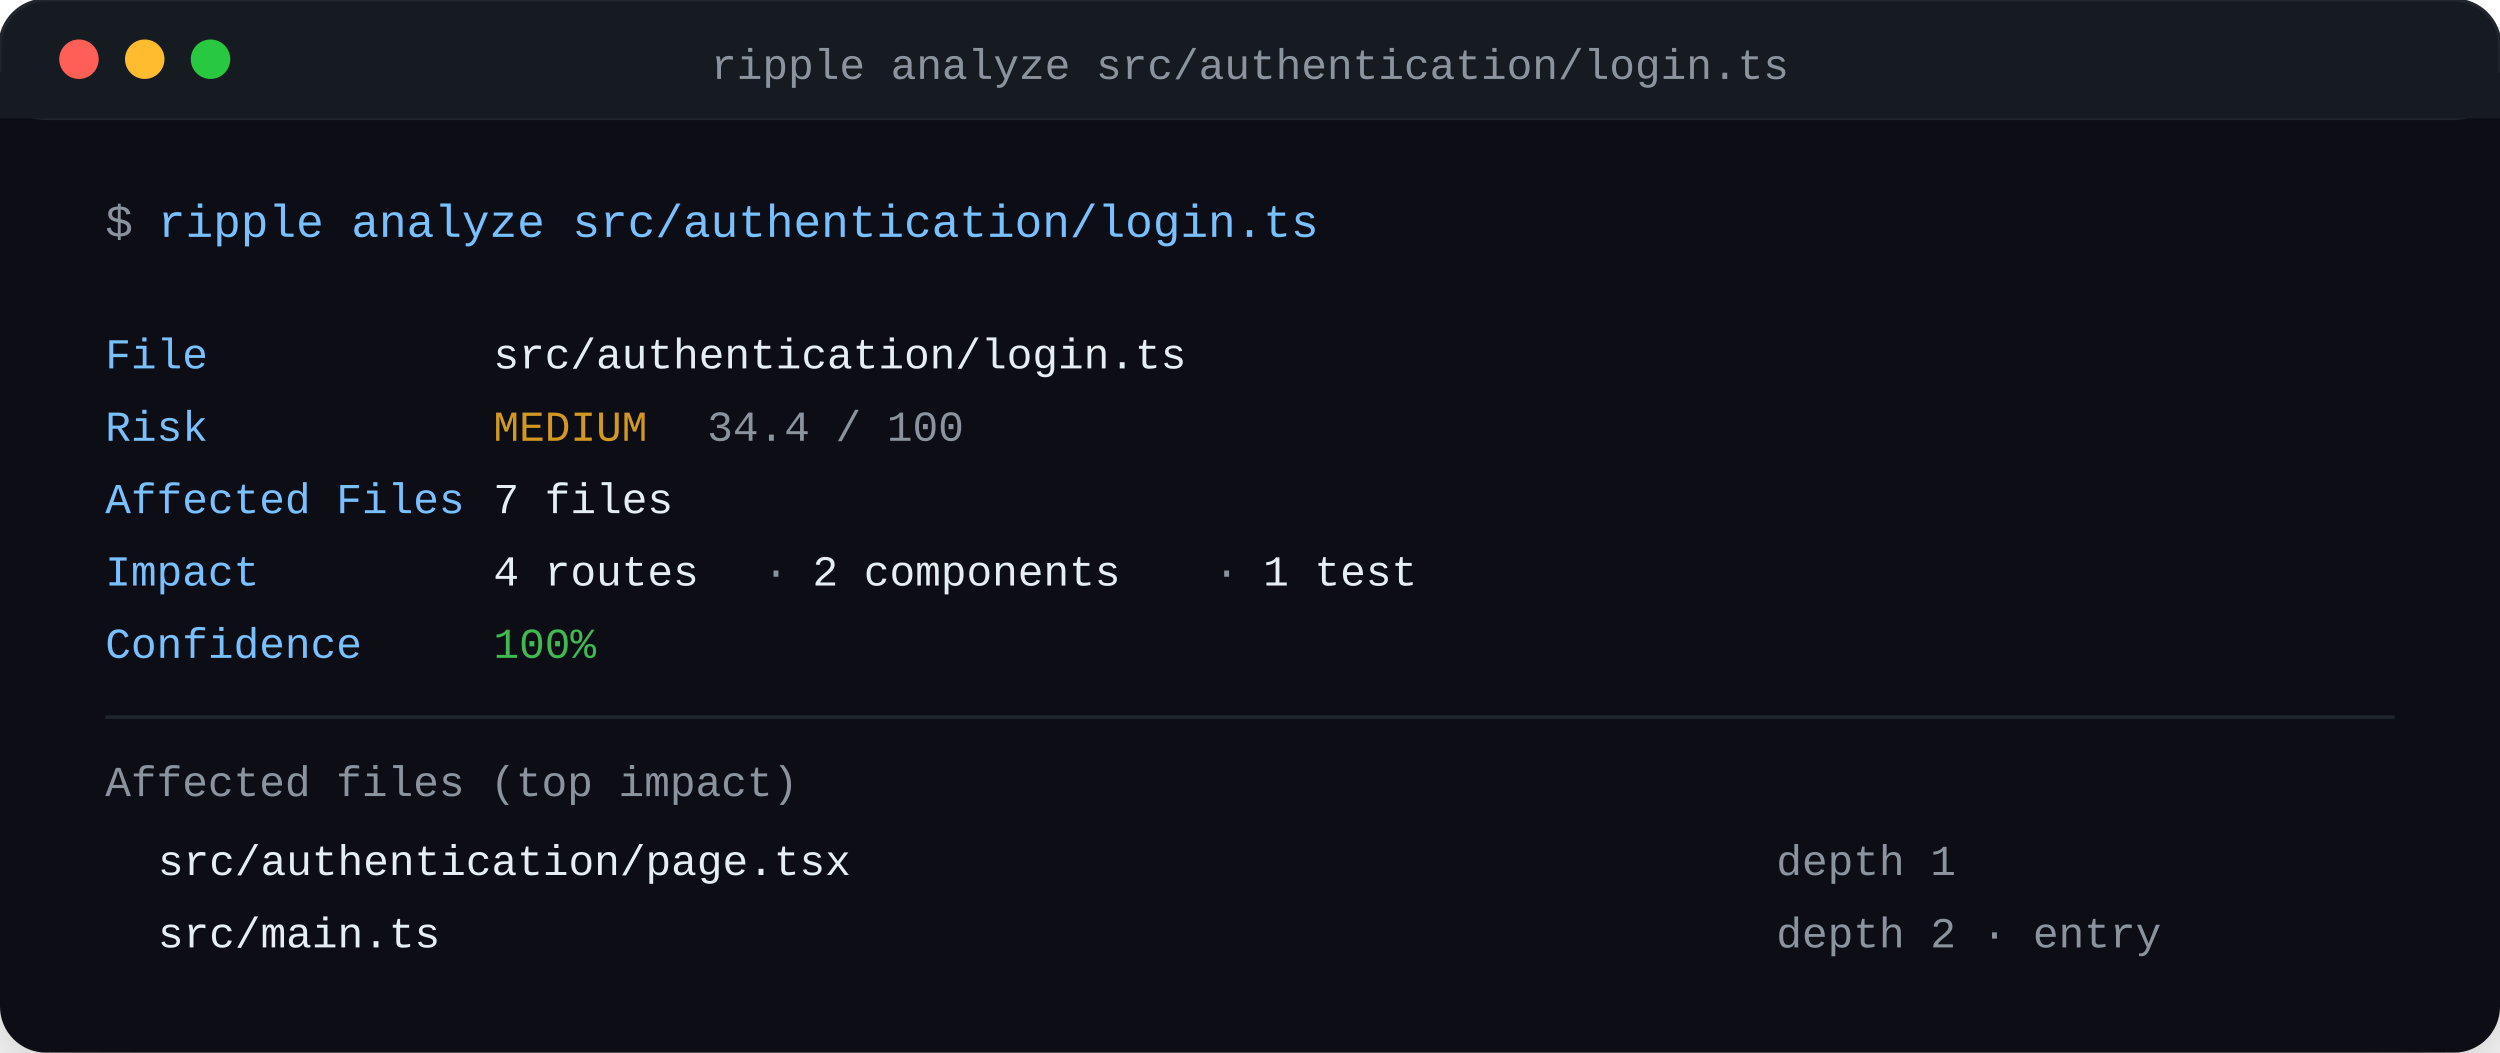
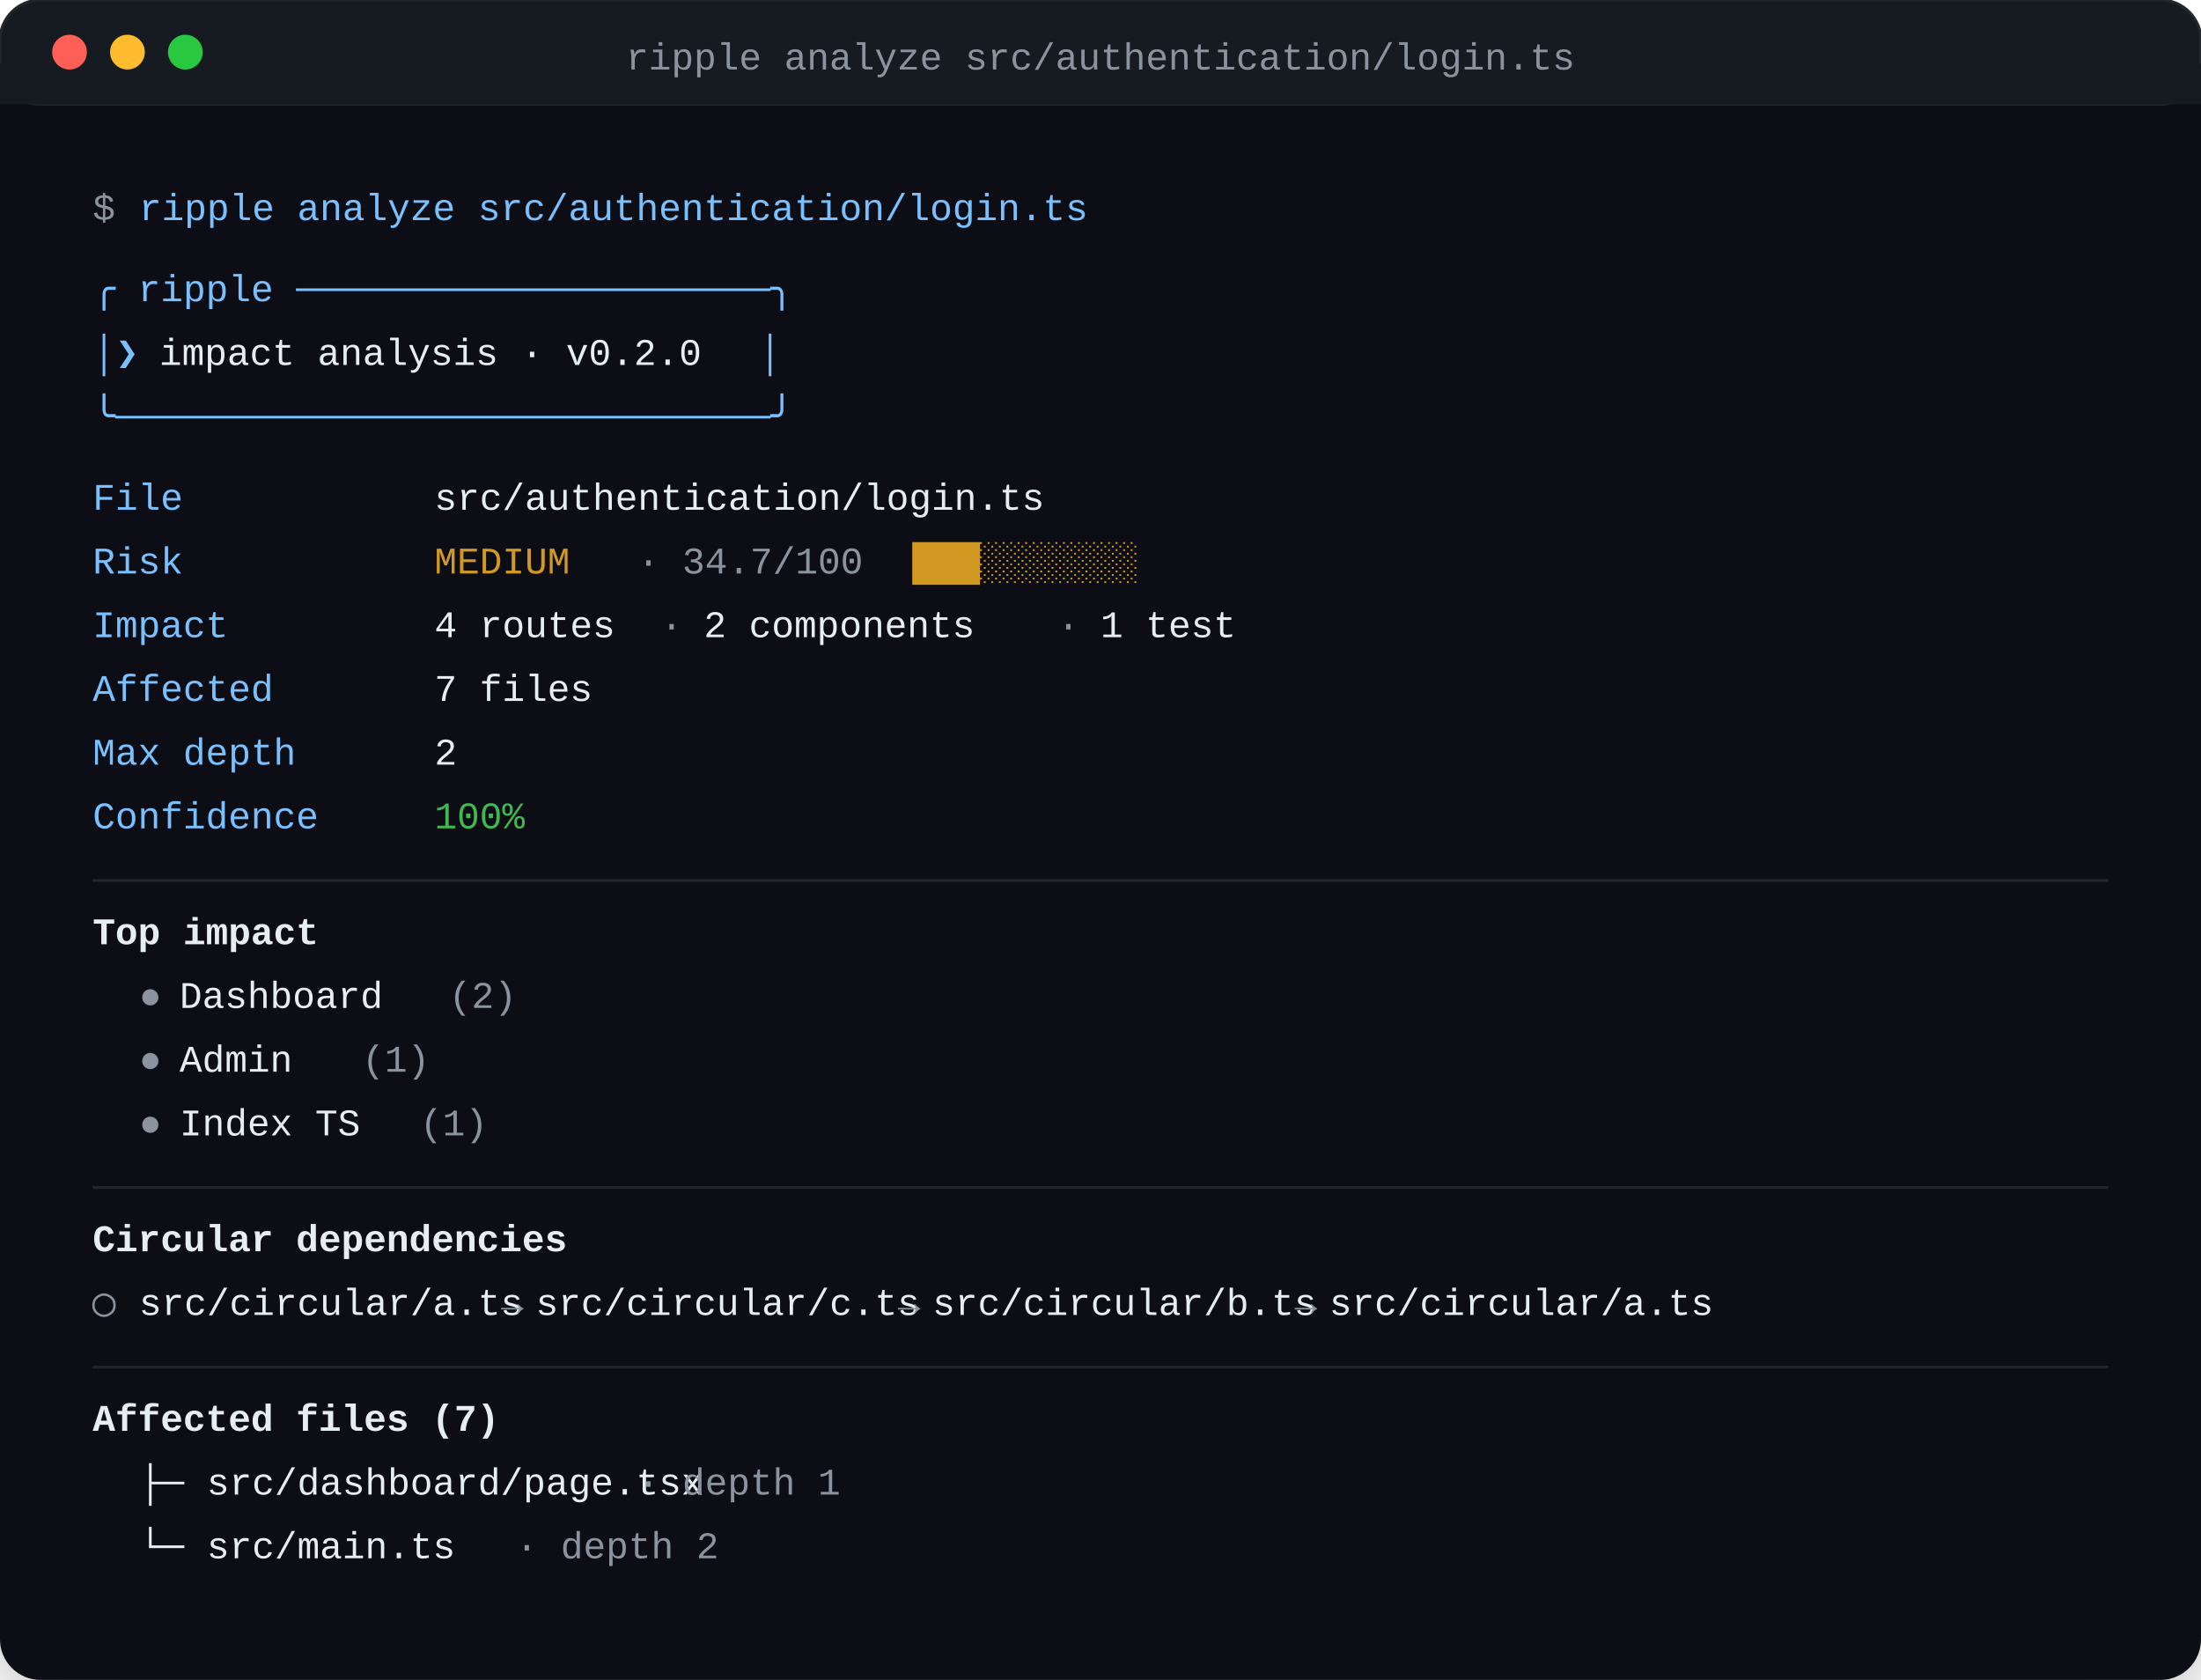
- <svg xmlns="http://www.w3.org/2000/svg" width="760" height="320" viewBox="0 0 760 320" role="img" aria-labelledby="title desc">
+ <svg xmlns="http://www.w3.org/2000/svg" width="760" height="580" viewBox="0 0 760 580" role="img" aria-labelledby="title desc">
  <defs>
    <linearGradient id="bg" x1="0" y1="0" x2="0" y2="1">
      <stop offset="0" stop-color="#0d1117" />
      <stop offset="1" stop-color="#0a0e14" />
    </linearGradient>
    <filter id="glow" x="-20%" y="-20%" width="140%" height="140%">
      <feDropShadow dx="0" dy="8" stdDeviation="24" flood-color="#000000" flood-opacity="0.55" />
    </filter>
  </defs>
-   <rect x="0" y="0" width="760" height="320" rx="14" fill="url(#bg)" filter="url(#glow)" />
+   <rect x="0" y="0" width="760" height="580" rx="14" fill="url(#bg)" filter="url(#glow)" />
  <rect x="0" y="0" width="760" height="36" rx="14" fill="#161b22" stroke="#21262d" />
  <rect x="0" y="22" width="760" height="14" fill="#161b22" />
  <circle cx="24" cy="18" r="6" fill="#ff5f57" />
  <circle cx="44" cy="18" r="6" fill="#febc2e" />
  <circle cx="64" cy="18" r="6" fill="#28c840" />
  <text x="380" y="24" text-anchor="middle" font-family="SFMono-Regular, Consolas, 'Liberation Mono', Menlo, monospace" font-size="13" fill="#8b949e">ripple analyze src/authentication/login.ts</text>
-   <text x="32" y="72" font-family="SFMono-Regular, Consolas, 'Liberation Mono', Menlo, monospace" font-size="14" fill="#8b949e">$</text>
-   <text x="48" y="72" font-family="SFMono-Regular, Consolas, 'Liberation Mono', Menlo, monospace" font-size="14" fill="#79c0ff">ripple analyze src/authentication/login.ts</text>
-   <text x="32" y="112" font-family="SFMono-Regular, Consolas, 'Liberation Mono', Menlo, monospace" font-size="13" fill="#79c0ff">File</text>
-   <text x="150" y="112" font-family="SFMono-Regular, Consolas, 'Liberation Mono', Menlo, monospace" font-size="13" fill="#e6edf3">src/authentication/login.ts</text>
-   <text x="32" y="134" font-family="SFMono-Regular, Consolas, 'Liberation Mono', Menlo, monospace" font-size="13" fill="#79c0ff">Risk</text>
-   <text x="150" y="134" font-family="SFMono-Regular, Consolas, 'Liberation Mono', Menlo, monospace" font-size="13" fill="#d29922">MEDIUM</text>
-   <text x="215" y="134" font-family="SFMono-Regular, Consolas, 'Liberation Mono', Menlo, monospace" font-size="13" fill="#8b949e">34.4 / 100</text>
-   <text x="32" y="156" font-family="SFMono-Regular, Consolas, 'Liberation Mono', Menlo, monospace" font-size="13" fill="#79c0ff">Affected Files</text>
-   <text x="150" y="156" font-family="SFMono-Regular, Consolas, 'Liberation Mono', Menlo, monospace" font-size="13" fill="#e6edf3">7 files</text>
-   <text x="32" y="178" font-family="SFMono-Regular, Consolas, 'Liberation Mono', Menlo, monospace" font-size="13" fill="#79c0ff">Impact</text>
-   <text x="150" y="178" font-family="SFMono-Regular, Consolas, 'Liberation Mono', Menlo, monospace" font-size="13" fill="#e6edf3">4 routes</text>
-   <text x="232" y="178" font-family="SFMono-Regular, Consolas, 'Liberation Mono', Menlo, monospace" font-size="13" fill="#8b949e">·</text>
-   <text x="247" y="178" font-family="SFMono-Regular, Consolas, 'Liberation Mono', Menlo, monospace" font-size="13" fill="#e6edf3">2 components</text>
-   <text x="369" y="178" font-family="SFMono-Regular, Consolas, 'Liberation Mono', Menlo, monospace" font-size="13" fill="#8b949e">·</text>
-   <text x="384" y="178" font-family="SFMono-Regular, Consolas, 'Liberation Mono', Menlo, monospace" font-size="13" fill="#e6edf3">1 test</text>
-   <text x="32" y="200" font-family="SFMono-Regular, Consolas, 'Liberation Mono', Menlo, monospace" font-size="13" fill="#79c0ff">Confidence</text>
-   <text x="150" y="200" font-family="SFMono-Regular, Consolas, 'Liberation Mono', Menlo, monospace" font-size="13" fill="#3fb950">100%</text>
-   <line x1="32" y1="218" x2="728" y2="218" stroke="#21262d" />
-   <text x="32" y="242" font-family="SFMono-Regular, Consolas, 'Liberation Mono', Menlo, monospace" font-size="13" fill="#8b949e">Affected files (top impact)</text>
-   <text x="48" y="266" font-family="SFMono-Regular, Consolas, 'Liberation Mono', Menlo, monospace" font-size="13" fill="#e6edf3">src/authentication/page.tsx</text>
-   <text x="540" y="266" font-family="SFMono-Regular, Consolas, 'Liberation Mono', Menlo, monospace" font-size="13" fill="#8b949e">depth 1</text>
-   <text x="48" y="288" font-family="SFMono-Regular, Consolas, 'Liberation Mono', Menlo, monospace" font-size="13" fill="#e6edf3">src/main.ts</text>
-   <text x="540" y="288" font-family="SFMono-Regular, Consolas, 'Liberation Mono', Menlo, monospace" font-size="13" fill="#8b949e">depth 2 · entry</text>
+   <text x="32" y="76" font-family="SFMono-Regular, Consolas, 'Liberation Mono', Menlo, monospace" font-size="13" fill="#8b949e">$</text>
+   <text x="48" y="76" font-family="SFMono-Regular, Consolas, 'Liberation Mono', Menlo, monospace" font-size="13" fill="#79c0ff">ripple analyze src/authentication/login.ts</text>
+   <text x="32" y="104" font-family="SFMono-Regular, Consolas, 'Liberation Mono', Menlo, monospace" font-size="13" fill="#79c0ff">╭ ripple ─────────────────────╮</text>
+   <text x="32" y="126" font-family="SFMono-Regular, Consolas, 'Liberation Mono', Menlo, monospace" font-size="13" fill="#79c0ff">│</text>
+   <text x="40" y="126" font-family="SFMono-Regular, Consolas, 'Liberation Mono', Menlo, monospace" font-size="13" fill="#79c0ff">❯</text>
+   <text x="55" y="126" font-family="SFMono-Regular, Consolas, 'Liberation Mono', Menlo, monospace" font-size="13" fill="#e6edf3">impact analysis · v0.2.0</text>
+   <text x="262" y="126" font-family="SFMono-Regular, Consolas, 'Liberation Mono', Menlo, monospace" font-size="13" fill="#79c0ff">│</text>
+   <text x="32" y="148" font-family="SFMono-Regular, Consolas, 'Liberation Mono', Menlo, monospace" font-size="13" fill="#79c0ff">╰─────────────────────────────╯</text>
+   <text x="32" y="176" font-family="SFMono-Regular, Consolas, 'Liberation Mono', Menlo, monospace" font-size="13" fill="#79c0ff">File</text>
+   <text x="150" y="176" font-family="SFMono-Regular, Consolas, 'Liberation Mono', Menlo, monospace" font-size="13" fill="#e6edf3">src/authentication/login.ts</text>
+   <text x="32" y="198" font-family="SFMono-Regular, Consolas, 'Liberation Mono', Menlo, monospace" font-size="13" fill="#79c0ff">Risk</text>
+   <text x="150" y="198" font-family="SFMono-Regular, Consolas, 'Liberation Mono', Menlo, monospace" font-size="13" fill="#d29922">MEDIUM</text>
+   <text x="220" y="198" font-family="SFMono-Regular, Consolas, 'Liberation Mono', Menlo, monospace" font-size="13" fill="#8b949e">· 34.7/100</text>
+   <text x="315" y="198" font-family="SFMono-Regular, Consolas, 'Liberation Mono', Menlo, monospace" font-size="13" fill="#d29922">███░░░░░░░</text>
+   <text x="32" y="220" font-family="SFMono-Regular, Consolas, 'Liberation Mono', Menlo, monospace" font-size="13" fill="#79c0ff">Impact</text>
+   <text x="150" y="220" font-family="SFMono-Regular, Consolas, 'Liberation Mono', Menlo, monospace" font-size="13" fill="#e6edf3">4 routes</text>
+   <text x="228" y="220" font-family="SFMono-Regular, Consolas, 'Liberation Mono', Menlo, monospace" font-size="13" fill="#8b949e">·</text>
+   <text x="243" y="220" font-family="SFMono-Regular, Consolas, 'Liberation Mono', Menlo, monospace" font-size="13" fill="#e6edf3">2 components</text>
+   <text x="365" y="220" font-family="SFMono-Regular, Consolas, 'Liberation Mono', Menlo, monospace" font-size="13" fill="#8b949e">·</text>
+   <text x="380" y="220" font-family="SFMono-Regular, Consolas, 'Liberation Mono', Menlo, monospace" font-size="13" fill="#e6edf3">1 test</text>
+   <text x="32" y="242" font-family="SFMono-Regular, Consolas, 'Liberation Mono', Menlo, monospace" font-size="13" fill="#79c0ff">Affected</text>
+   <text x="150" y="242" font-family="SFMono-Regular, Consolas, 'Liberation Mono', Menlo, monospace" font-size="13" fill="#e6edf3">7 files</text>
+   <text x="32" y="264" font-family="SFMono-Regular, Consolas, 'Liberation Mono', Menlo, monospace" font-size="13" fill="#79c0ff">Max depth</text>
+   <text x="150" y="264" font-family="SFMono-Regular, Consolas, 'Liberation Mono', Menlo, monospace" font-size="13" fill="#e6edf3">2</text>
+   <text x="32" y="286" font-family="SFMono-Regular, Consolas, 'Liberation Mono', Menlo, monospace" font-size="13" fill="#79c0ff">Confidence</text>
+   <text x="150" y="286" font-family="SFMono-Regular, Consolas, 'Liberation Mono', Menlo, monospace" font-size="13" fill="#3fb950">100%</text>
+   <line x1="32" y1="304" x2="728" y2="304" stroke="#21262d" />
+   <text x="32" y="326" font-family="SFMono-Regular, Consolas, 'Liberation Mono', Menlo, monospace" font-size="13" font-weight="700" fill="#e6edf3">Top impact</text>
+   <text x="48" y="348" font-family="SFMono-Regular, Consolas, 'Liberation Mono', Menlo, monospace" font-size="13" fill="#8b949e">●</text>
+   <text x="62" y="348" font-family="SFMono-Regular, Consolas, 'Liberation Mono', Menlo, monospace" font-size="13" fill="#e6edf3">Dashboard</text>
+   <text x="155" y="348" font-family="SFMono-Regular, Consolas, 'Liberation Mono', Menlo, monospace" font-size="13" fill="#8b949e">(2)</text>
+   <text x="48" y="370" font-family="SFMono-Regular, Consolas, 'Liberation Mono', Menlo, monospace" font-size="13" fill="#8b949e">●</text>
+   <text x="62" y="370" font-family="SFMono-Regular, Consolas, 'Liberation Mono', Menlo, monospace" font-size="13" fill="#e6edf3">Admin</text>
+   <text x="125" y="370" font-family="SFMono-Regular, Consolas, 'Liberation Mono', Menlo, monospace" font-size="13" fill="#8b949e">(1)</text>
+   <text x="48" y="392" font-family="SFMono-Regular, Consolas, 'Liberation Mono', Menlo, monospace" font-size="13" fill="#8b949e">●</text>
+   <text x="62" y="392" font-family="SFMono-Regular, Consolas, 'Liberation Mono', Menlo, monospace" font-size="13" fill="#e6edf3">Index TS</text>
+   <text x="145" y="392" font-family="SFMono-Regular, Consolas, 'Liberation Mono', Menlo, monospace" font-size="13" fill="#8b949e">(1)</text>
+   <line x1="32" y1="410" x2="728" y2="410" stroke="#21262d" />
+   <text x="32" y="432" font-family="SFMono-Regular, Consolas, 'Liberation Mono', Menlo, monospace" font-size="13" font-weight="700" fill="#e6edf3">Circular dependencies</text>
+   <text x="32" y="454" font-family="SFMono-Regular, Consolas, 'Liberation Mono', Menlo, monospace" font-size="13" fill="#8b949e">◯</text>
+   <text x="48" y="454" font-family="SFMono-Regular, Consolas, 'Liberation Mono', Menlo, monospace" font-size="13" fill="#e6edf3">src/circular/a.ts</text>
+   <text x="173" y="454" font-family="SFMono-Regular, Consolas, 'Liberation Mono', Menlo, monospace" font-size="13" fill="#8b949e">→</text>
+   <text x="185" y="454" font-family="SFMono-Regular, Consolas, 'Liberation Mono', Menlo, monospace" font-size="13" fill="#e6edf3">src/circular/c.ts</text>
+   <text x="310" y="454" font-family="SFMono-Regular, Consolas, 'Liberation Mono', Menlo, monospace" font-size="13" fill="#8b949e">→</text>
+   <text x="322" y="454" font-family="SFMono-Regular, Consolas, 'Liberation Mono', Menlo, monospace" font-size="13" fill="#e6edf3">src/circular/b.ts</text>
+   <text x="447" y="454" font-family="SFMono-Regular, Consolas, 'Liberation Mono', Menlo, monospace" font-size="13" fill="#8b949e">→</text>
+   <text x="459" y="454" font-family="SFMono-Regular, Consolas, 'Liberation Mono', Menlo, monospace" font-size="13" fill="#e6edf3">src/circular/a.ts</text>
+   <line x1="32" y1="472" x2="728" y2="472" stroke="#21262d" />
+   <text x="32" y="494" font-family="SFMono-Regular, Consolas, 'Liberation Mono', Menlo, monospace" font-size="13" font-weight="700" fill="#e6edf3">Affected files (7)</text>
+   <text x="48" y="516" font-family="SFMono-Regular, Consolas, 'Liberation Mono', Menlo, monospace" font-size="13" fill="#e6edf3">├─ src/dashboard/page.tsx</text>
+   <text x="220" y="516" font-family="SFMono-Regular, Consolas, 'Liberation Mono', Menlo, monospace" font-size="13" fill="#8b949e">· depth 1</text>
+   <text x="48" y="538" font-family="SFMono-Regular, Consolas, 'Liberation Mono', Menlo, monospace" font-size="13" fill="#e6edf3">└─ src/main.ts</text>
+   <text x="178" y="538" font-family="SFMono-Regular, Consolas, 'Liberation Mono', Menlo, monospace" font-size="13" fill="#8b949e">· depth 2</text>
</svg>
